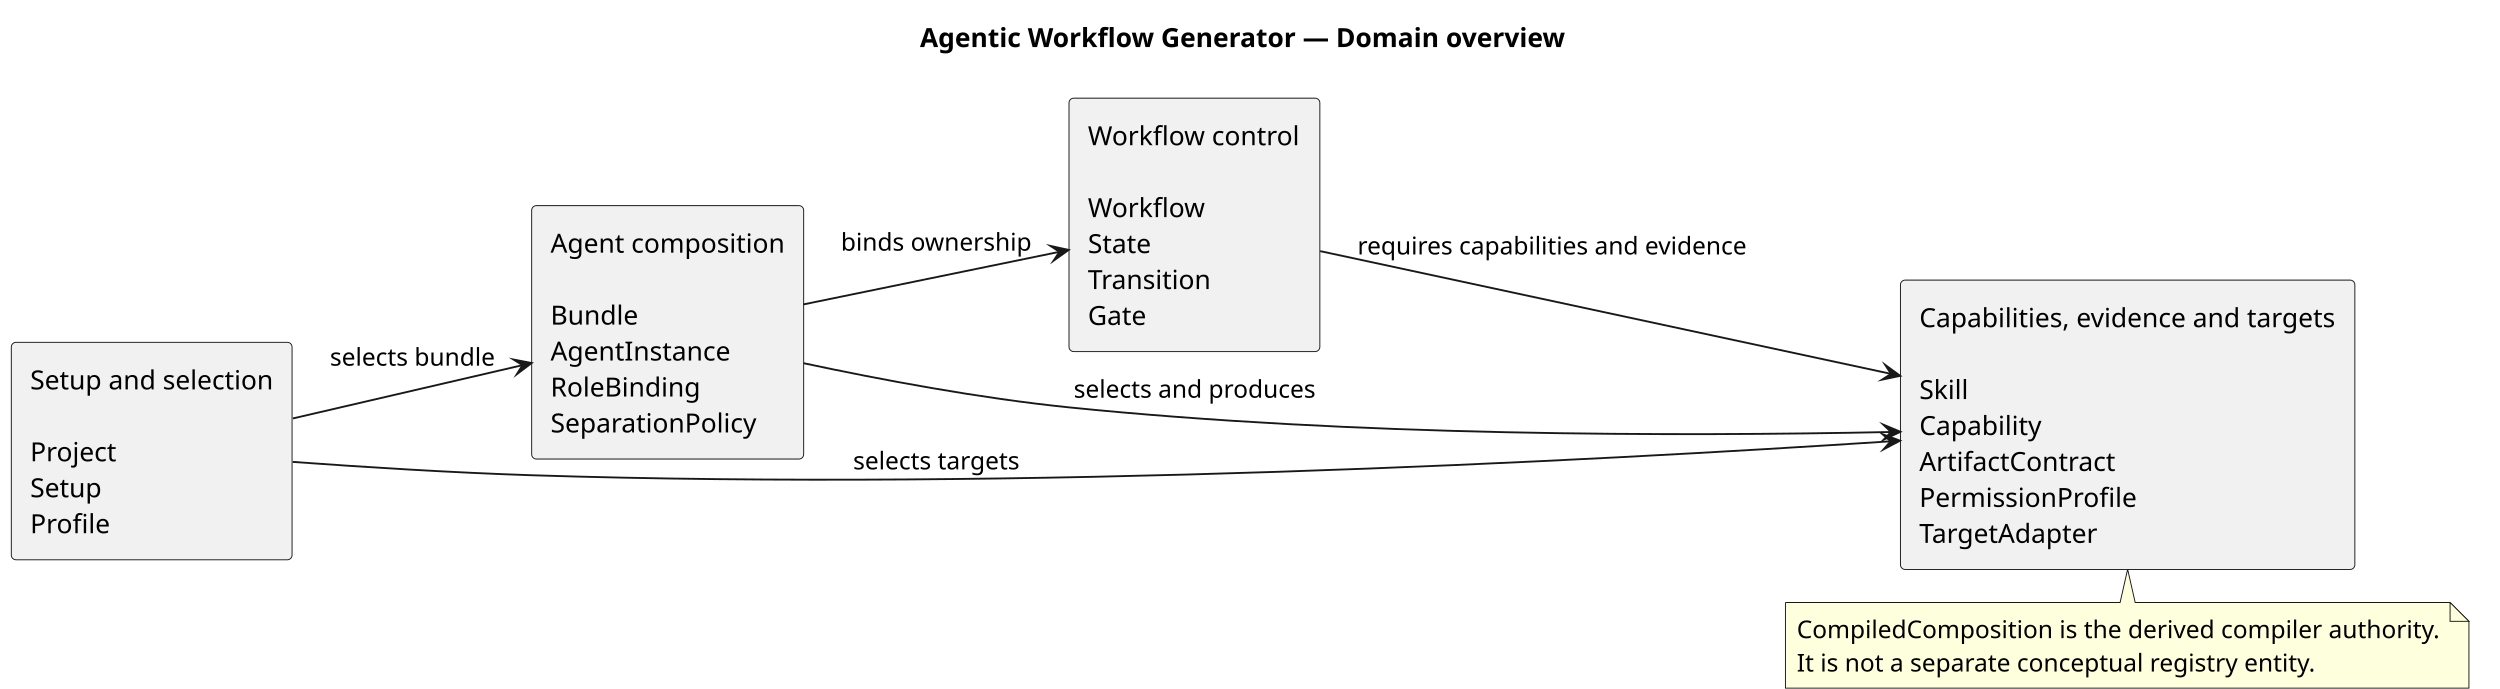
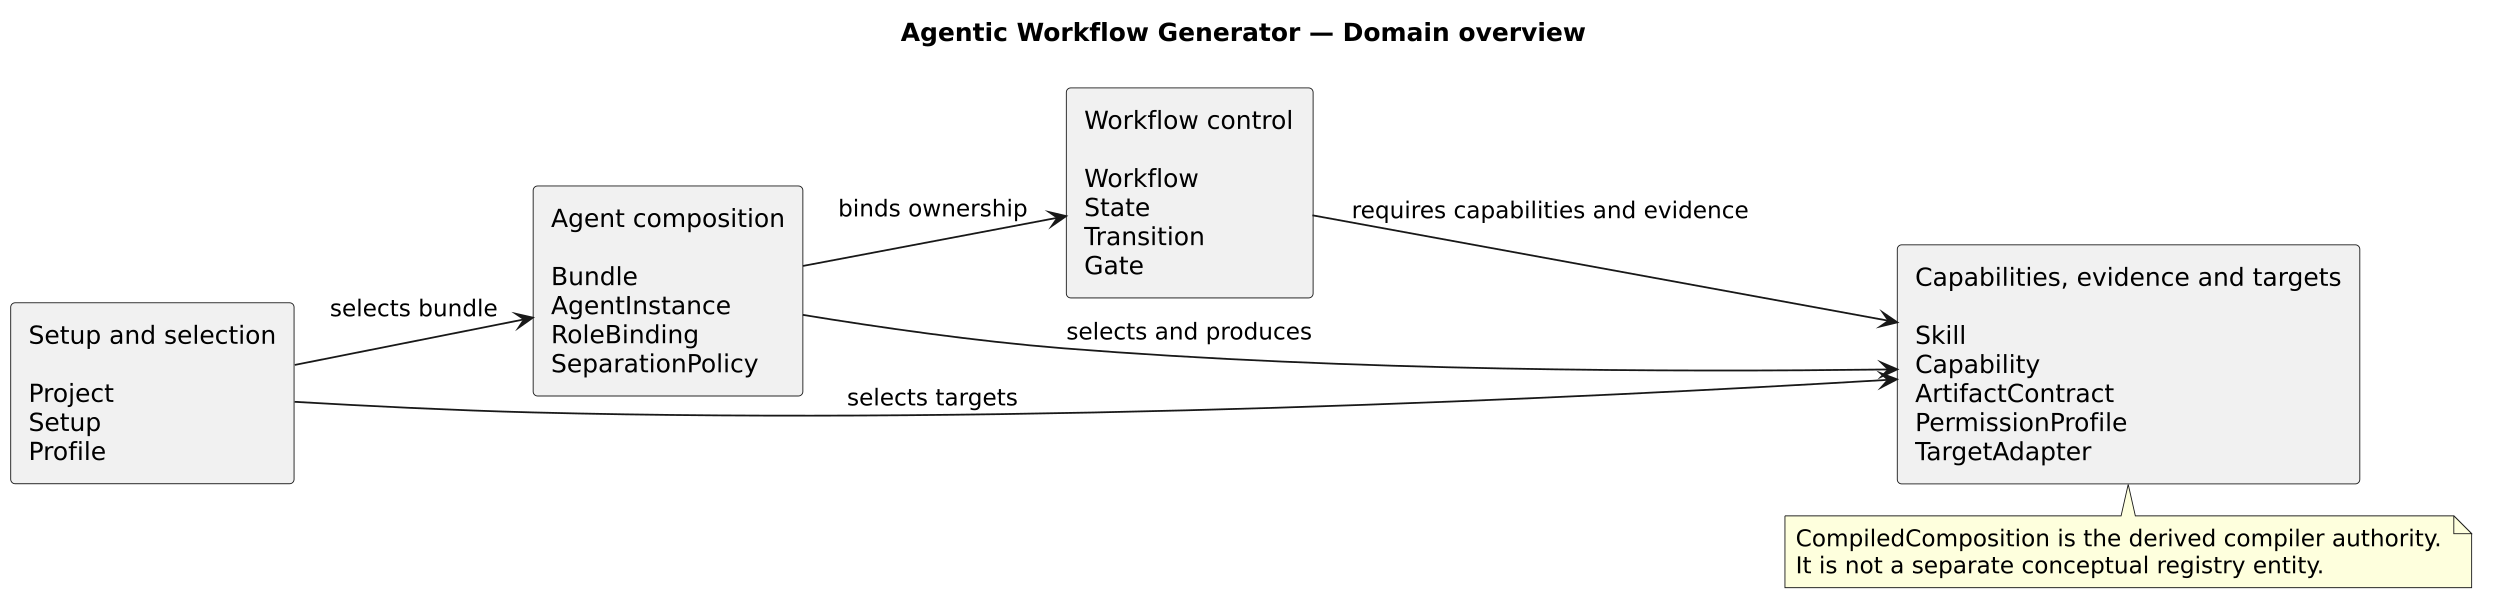
- <svg xmlns="http://www.w3.org/2000/svg" contentStyleType="text/css" data-diagram-type="DESCRIPTION" height="365px" preserveAspectRatio="none" style="width:1326px;height:365px;background:#FFFFFF;" version="1.1" viewBox="0 0 1326 365" width="1326px" zoomAndPan="magnify">
+ <svg xmlns="http://www.w3.org/2000/svg" contentStyleType="text/css" data-diagram-type="DESCRIPTION" height="330px" preserveAspectRatio="none" style="width:1402px;height:330px;background:#FFFFFF;" version="1.1" viewBox="0 0 1402 330" width="1402px" zoomAndPan="magnify">
  <defs />
  <g>
    <g class="title" data-source-line="2">
-       <text fill="#000000" font-family="sans-serif" font-size="14" font-weight="700" lengthAdjust="spacing" textLength="343.111" x="487.945" y="24.966">Agentic Workflow Generator — Domain overview</text>
+       <text fill="#000000" font-family="DejaVu Sans" font-size="14" font-weight="700" lengthAdjust="spacing" textLength="384.747" x="505.127" y="22.995">Agentic Workflow Generator — Domain overview</text>
    </g>
    <g class="entity" data-qualified-name="SELECTION" data-source-line="6" id="ent0001">
-       <rect fill="#F1F1F1" height="115.34" rx="2.5" ry="2.5" style="stroke:#181818;stroke-width:0.5;" width="148.911" x="6" y="181.568" />
-       <text fill="#000000" font-family="sans-serif" font-size="14" lengthAdjust="spacing" textLength="128.911" x="16" y="206.534">Setup and selection</text>
-       <text fill="#000000" font-family="sans-serif" font-size="14" lengthAdjust="spacing" textLength="3.64" x="16" y="225.602"> </text>
-       <text fill="#000000" font-family="sans-serif" font-size="14" lengthAdjust="spacing" textLength="46.004" x="16" y="244.67">Project</text>
-       <text fill="#000000" font-family="sans-serif" font-size="14" lengthAdjust="spacing" textLength="37.898" x="16" y="263.738">Setup</text>
-       <text fill="#000000" font-family="sans-serif" font-size="14" lengthAdjust="spacing" textLength="42.658" x="16" y="282.805">Profile</text>
+       <rect fill="#F1F1F1" height="101.484" rx="2.5" ry="2.5" style="stroke:#181818;stroke-width:0.5;" width="158.913" x="6" y="169.797" />
+       <text fill="#000000" font-family="DejaVu Sans" font-size="14" lengthAdjust="spacing" textLength="138.913" x="16" y="192.792">Setup and selection</text>
+       <text fill="#000000" font-family="DejaVu Sans" font-size="14" lengthAdjust="spacing" textLength="4.45" x="16" y="209.089"> </text>
+       <text fill="#000000" font-family="DejaVu Sans" font-size="14" lengthAdjust="spacing" textLength="48.453" x="16" y="225.386">Project</text>
+       <text fill="#000000" font-family="DejaVu Sans" font-size="14" lengthAdjust="spacing" textLength="40.749" x="16" y="241.683">Setup</text>
+       <text fill="#000000" font-family="DejaVu Sans" font-size="14" lengthAdjust="spacing" textLength="44.085" x="16" y="257.979">Profile</text>
    </g>
    <g class="entity" data-qualified-name="COMPOSITION" data-source-line="8" id="ent0002">
-       <rect fill="#F1F1F1" height="134.407" rx="2.5" ry="2.5" style="stroke:#181818;stroke-width:0.5;" width="144.263" x="282" y="109.068" />
-       <text fill="#000000" font-family="sans-serif" font-size="14" lengthAdjust="spacing" textLength="124.263" x="292" y="134.034">Agent composition</text>
-       <text fill="#000000" font-family="sans-serif" font-size="14" lengthAdjust="spacing" textLength="3.64" x="292" y="153.102"> </text>
-       <text fill="#000000" font-family="sans-serif" font-size="14" lengthAdjust="spacing" textLength="46.522" x="292" y="172.17">Bundle</text>
-       <text fill="#000000" font-family="sans-serif" font-size="14" lengthAdjust="spacing" textLength="95.438" x="292" y="191.238">AgentInstance</text>
-       <text fill="#000000" font-family="sans-serif" font-size="14" lengthAdjust="spacing" textLength="79.534" x="292" y="210.305">RoleBinding</text>
-       <text fill="#000000" font-family="sans-serif" font-size="14" lengthAdjust="spacing" textLength="109.494" x="292" y="229.373">SeparationPolicy</text>
+       <rect fill="#F1F1F1" height="117.781" rx="2.5" ry="2.5" style="stroke:#181818;stroke-width:0.5;" width="151.243" x="299" y="104.297" />
+       <text fill="#000000" font-family="DejaVu Sans" font-size="14" lengthAdjust="spacing" textLength="131.243" x="309" y="127.292">Agent composition</text>
+       <text fill="#000000" font-family="DejaVu Sans" font-size="14" lengthAdjust="spacing" textLength="4.45" x="309" y="143.589"> </text>
+       <text fill="#000000" font-family="DejaVu Sans" font-size="14" lengthAdjust="spacing" textLength="48.74" x="309" y="159.886">Bundle</text>
+       <text fill="#000000" font-family="DejaVu Sans" font-size="14" lengthAdjust="spacing" textLength="100.987" x="309" y="176.183">AgentInstance</text>
+       <text fill="#000000" font-family="DejaVu Sans" font-size="14" lengthAdjust="spacing" textLength="83.699" x="309" y="192.48">RoleBinding</text>
+       <text fill="#000000" font-family="DejaVu Sans" font-size="14" lengthAdjust="spacing" textLength="116.888" x="309" y="208.776">SeparationPolicy</text>
    </g>
    <g class="entity" data-qualified-name="WORKFLOW" data-source-line="10" id="ent0003">
-       <rect fill="#F1F1F1" height="134.407" rx="2.5" ry="2.5" style="stroke:#181818;stroke-width:0.5;" width="133.05" x="567" y="52.068" />
-       <text fill="#000000" font-family="sans-serif" font-size="14" lengthAdjust="spacing" textLength="113.05" x="577" y="77.034">Workflow control</text>
-       <text fill="#000000" font-family="sans-serif" font-size="14" lengthAdjust="spacing" textLength="3.64" x="577" y="96.102"> </text>
-       <text fill="#000000" font-family="sans-serif" font-size="14" lengthAdjust="spacing" textLength="62.65" x="577" y="115.17">Workflow</text>
-       <text fill="#000000" font-family="sans-serif" font-size="14" lengthAdjust="spacing" textLength="33.544" x="577" y="134.238">State</text>
-       <text fill="#000000" font-family="sans-serif" font-size="14" lengthAdjust="spacing" textLength="66.178" x="577" y="153.305">Transition</text>
-       <text fill="#000000" font-family="sans-serif" font-size="14" lengthAdjust="spacing" textLength="30.996" x="577" y="172.373">Gate</text>
+       <rect fill="#F1F1F1" height="117.781" rx="2.5" ry="2.5" style="stroke:#181818;stroke-width:0.5;" width="138.392" x="598" y="49.297" />
+       <text fill="#000000" font-family="DejaVu Sans" font-size="14" lengthAdjust="spacing" textLength="118.392" x="608" y="72.292">Workflow control</text>
+       <text fill="#000000" font-family="DejaVu Sans" font-size="14" lengthAdjust="spacing" textLength="4.45" x="608" y="88.589"> </text>
+       <text fill="#000000" font-family="DejaVu Sans" font-size="14" lengthAdjust="spacing" textLength="65.106" x="608" y="104.886">Workflow</text>
+       <text fill="#000000" font-family="DejaVu Sans" font-size="14" lengthAdjust="spacing" textLength="37.058" x="608" y="121.183">State</text>
+       <text fill="#000000" font-family="DejaVu Sans" font-size="14" lengthAdjust="spacing" textLength="69.761" x="608" y="137.48">Transition</text>
+       <text fill="#000000" font-family="DejaVu Sans" font-size="14" lengthAdjust="spacing" textLength="33.53" x="608" y="153.776">Gate</text>
    </g>
    <g class="entity" data-qualified-name="SUPPORT" data-source-line="12" id="ent0004">
-       <rect fill="#F1F1F1" height="153.475" rx="2.5" ry="2.5" style="stroke:#181818;stroke-width:0.5;" width="241.017" x="1008" y="148.568" />
-       <text fill="#000000" font-family="sans-serif" font-size="14" lengthAdjust="spacing" textLength="221.017" x="1018" y="173.534">Capabilities, evidence and targets</text>
-       <text fill="#000000" font-family="sans-serif" font-size="14" lengthAdjust="spacing" textLength="3.64" x="1018" y="192.602"> </text>
-       <text fill="#000000" font-family="sans-serif" font-size="14" lengthAdjust="spacing" textLength="25.998" x="1018" y="211.67">Skill</text>
-       <text fill="#000000" font-family="sans-serif" font-size="14" lengthAdjust="spacing" textLength="64.806" x="1018" y="230.738">Capability</text>
-       <text fill="#000000" font-family="sans-serif" font-size="14" lengthAdjust="spacing" textLength="104.272" x="1018" y="249.805">ArtifactContract</text>
-       <text fill="#000000" font-family="sans-serif" font-size="14" lengthAdjust="spacing" textLength="115.654" x="1018" y="268.873">PermissionProfile</text>
-       <text fill="#000000" font-family="sans-serif" font-size="14" lengthAdjust="spacing" textLength="95.732" x="1018" y="287.941">TargetAdapter</text>
+       <rect fill="#F1F1F1" height="134.078" rx="2.5" ry="2.5" style="stroke:#181818;stroke-width:0.5;" width="259.381" x="1064" y="137.297" />
+       <text fill="#000000" font-family="DejaVu Sans" font-size="14" lengthAdjust="spacing" textLength="239.381" x="1074" y="160.292">Capabilities, evidence and targets</text>
+       <text fill="#000000" font-family="DejaVu Sans" font-size="14" lengthAdjust="spacing" textLength="4.45" x="1074" y="176.589"> </text>
+       <text fill="#000000" font-family="DejaVu Sans" font-size="14" lengthAdjust="spacing" textLength="28.663" x="1074" y="192.886">Skill</text>
+       <text fill="#000000" font-family="DejaVu Sans" font-size="14" lengthAdjust="spacing" textLength="70.15" x="1074" y="209.183">Capability</text>
+       <text fill="#000000" font-family="DejaVu Sans" font-size="14" lengthAdjust="spacing" textLength="111.631" x="1074" y="225.48">ArtifactContract</text>
+       <text fill="#000000" font-family="DejaVu Sans" font-size="14" lengthAdjust="spacing" textLength="120.34" x="1074" y="241.776">PermissionProfile</text>
+       <text fill="#000000" font-family="DejaVu Sans" font-size="14" lengthAdjust="spacing" textLength="101.664" x="1074" y="258.073">TargetAdapter</text>
    </g>
    <g class="entity" data-qualified-name="GMN10" data-source-line="21" id="ent0011">
-       <path d="M947,319.568 L947,364.98 A0,0 0 0 0 947,364.98 L1309.523,364.98 A0,0 0 0 0 1309.523,364.98 L1309.523,329.568 L1299.523,319.568 L1132.5,319.568 L1128.5,301.931 L1124.5,319.568 L947,319.568 A0,0 0 0 0 947,319.568" fill="#FEFFDD" style="stroke:#181818;stroke-width:0.5;" />
-       <path d="M1299.523,319.568 L1299.523,329.568 L1309.523,329.568 L1299.523,319.568" fill="#FEFFDD" style="stroke:#181818;stroke-width:0.5;" />
-       <text fill="#000000" font-family="sans-serif" font-size="13" lengthAdjust="spacing" textLength="341.523" x="953" y="338.465">CompiledComposition is the derived compiler authority.</text>
-       <text fill="#000000" font-family="sans-serif" font-size="13" lengthAdjust="spacing" textLength="276.029" x="953" y="356.171">It is not a separate conceptual registry entity.</text>
+       <path d="M1001,289.297 L1001,329.562 A0,0 0 0 0 1001,329.562 L1386.095,329.562 A0,0 0 0 0 1386.095,329.562 L1386.095,299.297 L1376.095,289.297 L1197.5,289.297 L1193.5,271.622 L1189.5,289.297 L1001,289.297 A0,0 0 0 0 1001,289.297" fill="#FEFFDD" style="stroke:#181818;stroke-width:0.5;" />
+       <path d="M1376.095,289.297 L1376.095,299.297 L1386.095,299.297 L1376.095,289.297" fill="#FEFFDD" style="stroke:#181818;stroke-width:0.5;" />
+       <text fill="#000000" font-family="DejaVu Sans" font-size="13" lengthAdjust="spacing" textLength="364.095" x="1007" y="306.364">CompiledComposition is the derived compiler authority.</text>
+       <text fill="#000000" font-family="DejaVu Sans" font-size="13" lengthAdjust="spacing" textLength="298.53" x="1007" y="321.497">It is not a separate conceptual registry entity.</text>
    </g>
    <g class="link" data-entity-1="ent0001" data-entity-2="ent0002" data-link-type="dependency" id="lnk5">
-       <polygon fill="#181818" points="281.996,192.544,272.324,190.682,277.125,193.674,274.133,198.475,281.996,192.544" style="stroke:#181818;stroke-width:1;stroke-linejoin:miter;stroke-miterlimit:10;" />
-       <path d="M155.33,221.936 C194.743,212.791 238.148,202.719 277.125,193.674" fill="none" style="stroke:#181818;stroke-width:1;" />
-       <text fill="#000000" font-family="sans-serif" font-size="13" lengthAdjust="spacing" textLength="87.529" x="175" y="193.965">selects bundle</text>
+       <polygon fill="#181818" points="298.824,178.128,289.217,175.958,293.919,179.102,290.775,183.805,298.824,178.128" style="stroke:#181818;stroke-width:1;stroke-linejoin:miter;stroke-miterlimit:10;" />
+       <path d="M165.304,204.646 C206.956,196.374 252.901,187.249 293.919,179.102" fill="none" style="stroke:#181818;stroke-width:1;" />
+       <text fill="#000000" font-family="DejaVu Sans" font-size="13" lengthAdjust="spacing" textLength="94.123" x="185" y="177.364">selects bundle</text>
    </g>
    <g class="link" data-entity-1="ent0001" data-entity-2="ent0004" data-link-type="dependency" id="lnk6">
-       <polygon fill="#181818" points="1007.785,233.735,998.542,230.334,1002.795,234.063,999.066,238.316,1007.785,233.735" style="stroke:#181818;stroke-width:1;stroke-linejoin:miter;stroke-miterlimit:10;" />
-       <path d="M155.242,244.995 C193.104,247.747 239.989,250.707 282,252.068 C540.71,260.446 838.966,244.817 1002.795,234.063" fill="none" style="stroke:#181818;stroke-width:1;" />
-       <text fill="#000000" font-family="sans-serif" font-size="13" lengthAdjust="spacing" textLength="88.387" x="452.5" y="248.965">selects targets</text>
+       <polygon fill="#181818" points="1063.781,212.716,1054.56,209.257,1058.79,213.013,1055.034,217.243,1063.781,212.716" style="stroke:#181818;stroke-width:1;stroke-linejoin:miter;stroke-miterlimit:10;" />
+       <path d="M165.177,225.341 C205.223,227.662 254.685,230.151 299,231.297 C571.271,238.339 885.164,223.333 1058.79,213.013" fill="none" style="stroke:#181818;stroke-width:1;" />
+       <text fill="#000000" font-family="DejaVu Sans" font-size="13" lengthAdjust="spacing" textLength="96.059" x="475" y="227.364">selects targets</text>
    </g>
    <g class="link" data-entity-1="ent0002" data-entity-2="ent0003" data-link-type="dependency" id="lnk7">
-       <polygon fill="#181818" points="566.817,132.56,557.197,130.452,561.92,133.565,558.806,138.288,566.817,132.56" style="stroke:#181818;stroke-width:1;stroke-linejoin:miter;stroke-miterlimit:10;" />
-       <path d="M426.103,161.463 C469.461,152.557 519.589,142.26 561.92,133.565" fill="none" style="stroke:#181818;stroke-width:1;" />
-       <text fill="#000000" font-family="sans-serif" font-size="13" lengthAdjust="spacing" textLength="101.413" x="446" y="132.965">binds ownership</text>
+       <polygon fill="#181818" points="597.905,121.189,588.318,118.933,592.992,122.119,589.806,126.794,597.905,121.189" style="stroke:#181818;stroke-width:1;stroke-linejoin:miter;stroke-miterlimit:10;" />
+       <path d="M450.311,149.133 C495.869,140.507 548.713,130.503 592.992,122.119" fill="none" style="stroke:#181818;stroke-width:1;" />
+       <text fill="#000000" font-family="DejaVu Sans" font-size="13" lengthAdjust="spacing" textLength="106.304" x="470" y="121.364">binds ownership</text>
    </g>
    <g class="link" data-entity-1="ent0002" data-entity-2="ent0004" data-link-type="dependency" id="lnk8">
-       <polygon fill="#181818" points="1007.974,229.024,998.893,225.213,1002.976,229.129,999.06,233.212,1007.974,229.024" style="stroke:#181818;stroke-width:1;stroke-linejoin:miter;stroke-miterlimit:10;" />
-       <path d="M426.192,192.639 C467.131,201.377 519.676,211.259 567,216.068 C718.528,231.466 889.262,231.506 1002.976,229.129" fill="none" style="stroke:#181818;stroke-width:1;" />
-       <text fill="#000000" font-family="sans-serif" font-size="13" lengthAdjust="spacing" textLength="128.544" x="569.5" y="210.965">selects and produces</text>
+       <polygon fill="#181818" points="1063.988,207.135,1054.938,203.25,1058.989,207.199,1055.04,211.249,1063.988,207.135" style="stroke:#181818;stroke-width:1;stroke-linejoin:miter;stroke-miterlimit:10;" />
+       <path d="M450.242,176.591 C492.81,183.547 547.222,191.406 596,195.297 C756.93,208.135 938.032,208.739 1058.989,207.199" fill="none" style="stroke:#181818;stroke-width:1;" />
+       <text fill="#000000" font-family="DejaVu Sans" font-size="13" lengthAdjust="spacing" textLength="138.081" x="598" y="190.364">selects and produces</text>
    </g>
    <g class="link" data-entity-1="ent0003" data-entity-2="ent0004" data-link-type="dependency" id="lnk9">
-       <polygon fill="#181818" points="1007.879,199.348,999.921,193.546,1002.991,198.297,998.239,201.367,1007.879,199.348" style="stroke:#181818;stroke-width:1;stroke-linejoin:miter;stroke-miterlimit:10;" />
-       <path d="M700.221,133.199 C778.605,150.052 906.269,177.501 1002.991,198.297" fill="none" style="stroke:#181818;stroke-width:1;" />
-       <text fill="#000000" font-family="sans-serif" font-size="13" lengthAdjust="spacing" textLength="207.181" x="720" y="134.965">requires capabilities and evidence</text>
+       <polygon fill="#181818" points="1064,180.777,1055.867,175.222,1059.082,179.877,1054.427,183.092,1064,180.777" style="stroke:#181818;stroke-width:1;stroke-linejoin:miter;stroke-miterlimit:10;" />
+       <path d="M736.032,120.749 C818.839,135.905 955.506,160.919 1059.082,179.877" fill="none" style="stroke:#181818;stroke-width:1;" />
+       <text fill="#000000" font-family="DejaVu Sans" font-size="13" lengthAdjust="spacing" textLength="223.253" x="758" y="122.364">requires capabilities and evidence</text>
    </g>
  </g>
</svg>
